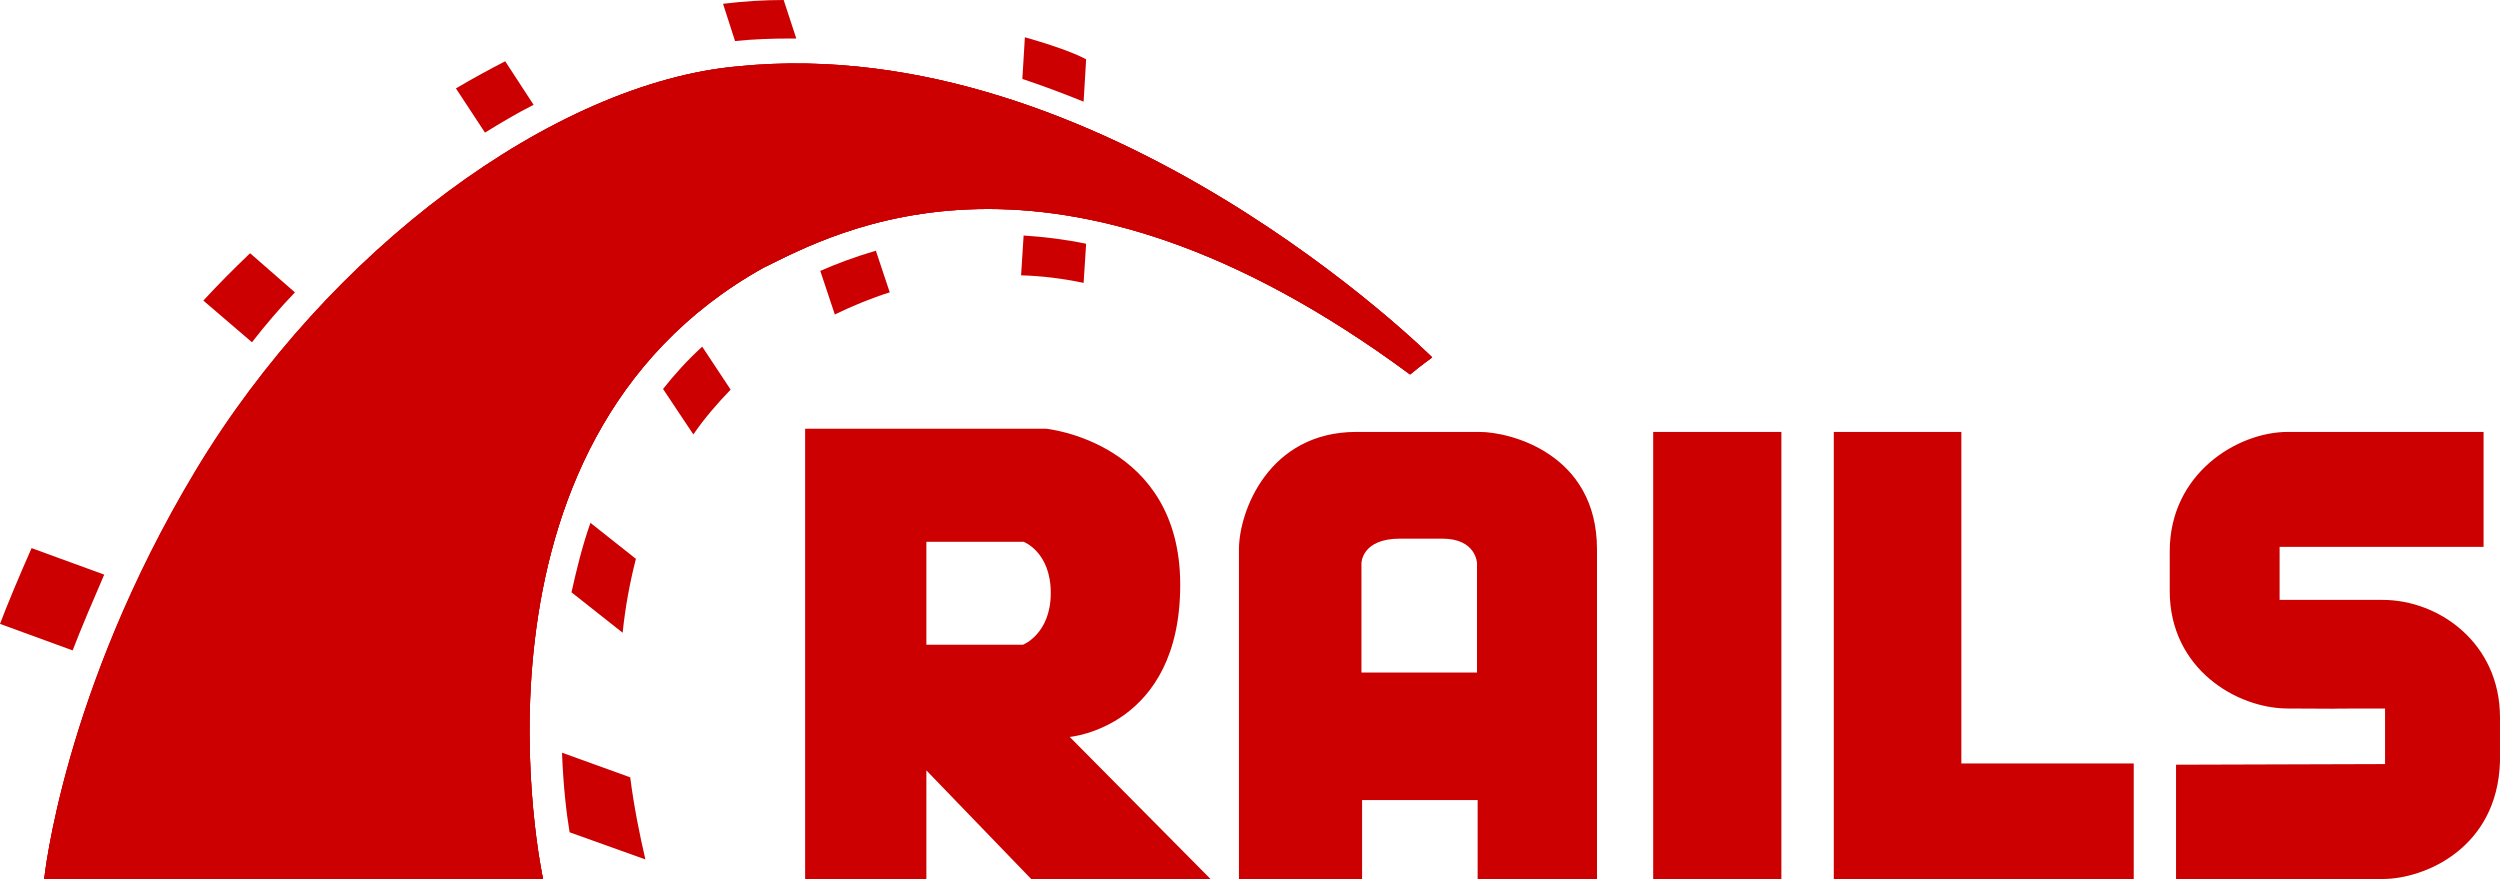
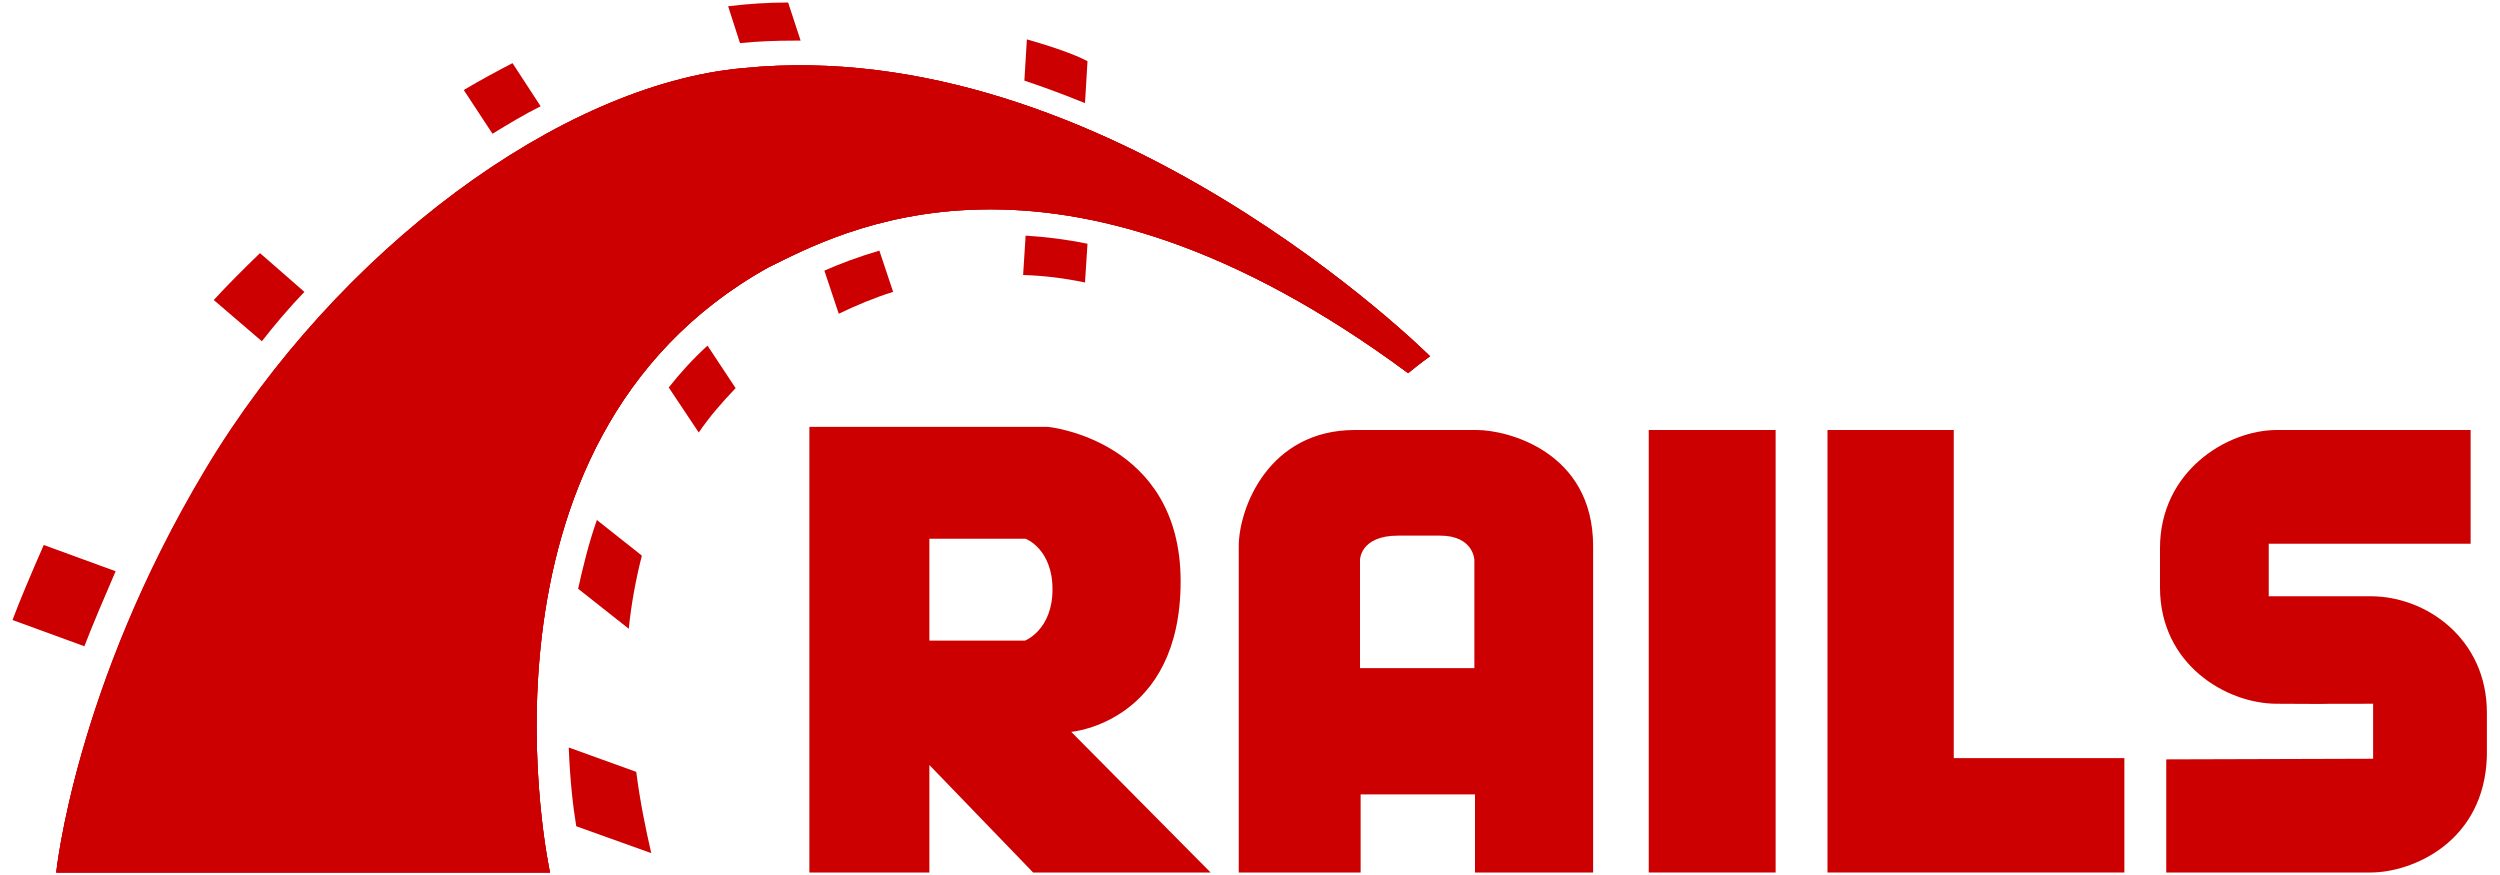
- <svg xmlns="http://www.w3.org/2000/svg" id="Layer_1" viewBox="0 0 395.9 139.2" width="2500" height="879">
-   <style>.st0{fill:#c00}</style>
-   <path class="st0" d="M344.6 121.1v18.1h32.7c6.7 0 18.2-4.9 18.6-18.6v-7c0-11.7-9.6-18.6-18.6-18.6H361v-8.4h32.3V68.4h-31c-8 0-18.7 6.6-18.7 18.9v6.3c0 12.3 10.6 18.6 18.7 18.6 22.5.1-5.4 0 15.4 0v8.8m-208.3-4.3s17.5-1.5 17.5-24.1-21.2-24.7-21.2-24.7h-38.2v71.3h19.2V122l16.6 17.2h28.4l-22.3-22.5zm-7.4-14.6h-15.3V85.8h15.4s4.3 1.6 4.3 8.1-4.4 8.2-4.4 8.2zm72.3-33.7h-19.5c-13.9 0-18.6 12.6-18.6 18.6v52.2h19.5v-12.5H234v12.5h18.9V87c0-15.2-13.8-18.6-18.6-18.6zm-.3 38.1h-18.4V89.2s0-3.9 6.1-3.9h6.7c5.4 0 5.5 3.9 5.5 3.9v17.3h.1zM261.8 68.4h20.3v70.8h-20.3zM310.6 120.9V68.4h-20.2v70.8h47.5v-18.3z" />
-   <path class="st0" d="M7 139.2h79s-15.1-68.9 34.9-96.8c10.9-5.3 45.6-25.1 102.4 16.9 1.8-1.5 3.5-2.7 3.5-2.7s-52-51.9-109.9-46.1C87.8 13.1 52 39.6 31 74.6S7 139.2 7 139.2z" />
-   <path class="st0" d="M7 139.2h79s-15.1-68.9 34.9-96.8c10.9-5.3 45.6-25.1 102.4 16.9 1.8-1.5 3.5-2.7 3.5-2.7s-52-51.9-109.9-46.1C87.8 13.1 52 39.6 31 74.6S7 139.2 7 139.2z" />
-   <path class="st0" d="M7 139.2h79s-15.1-68.9 34.9-96.8c10.9-5.3 45.6-25.1 102.4 16.9 1.8-1.5 3.5-2.7 3.5-2.7s-52-51.9-109.9-46.1c-29.2 2.6-65 29.1-86 64.1S7 139.2 7 139.2zM171.6 16.1l.4-6.7c-.9-.5-3.4-1.7-9.7-3.5l-.4 6.6c3.3 1.1 6.5 2.3 9.7 3.6z" />
-   <path class="st0" d="M162.1 37.3l-.4 6.3c3.3.1 6.6.5 9.9 1.2l.4-6.2c-3.4-.7-6.7-1.1-9.9-1.3zm-37-31.2h1l-2-6.1c-3.1 0-6.3.2-9.6.6l1.9 5.9c2.9-.3 5.8-.4 8.7-.4zm4.8 36.8l2.3 6.9c2.9-1.4 5.8-2.6 8.7-3.5l-2.2-6.6c-3.4 1-6.3 2.1-8.8 3.2zM84.5 16.6L80 9.7c-2.5 1.3-5.1 2.7-7.8 4.3l4.6 7c2.6-1.6 5.1-3.1 7.7-4.4zm20.5 45l4.8 7.2c1.7-2.5 3.7-4.8 5.9-7.1l-4.5-6.8c-2.3 2.1-4.4 4.4-6.2 6.7zM90.5 93.8l8.1 6.4c.4-3.9 1.1-7.8 2.1-11.7l-7.2-5.7c-1.3 3.7-2.2 7.4-3 11zM46.7 46.3l-7.1-6.2c-2.6 2.5-5.1 5-7.4 7.5l7.7 6.6c2.1-2.7 4.4-5.4 6.8-7.9zM16.5 91L5 86.8c-1.9 4.3-4 9.3-5 12l11.5 4.2c1.3-3.4 3.4-8.3 5-12zM89 119.2c.2 5.3.7 9.6 1.2 12.6l12 4.3c-.9-3.9-1.8-8.3-2.4-13L89 119.2z" />
+ <svg xmlns="http://www.w3.org/2000/svg" version="1.1" id="Layer_1" x="0px" y="0px" viewBox="0 0 400 140" enable-background="new 0 0 400 140" xml:space="preserve">
+   <style>.a{fill:#c00;}</style>
+   <g>
+     <path class="a" d="M346.6,121.5v18.1c0,0,23.4,0,32.7,0c6.7,0,18.2-4.9,18.6-18.6c0-0.6,0-6.5,0-7c0-11.7-9.6-18.6-18.6-18.6   c-4.2,0-16.3,0-16.3,0V87l32.3,0V68.8c0,0-22.2,0-31,0c-8,0-18.7,6.6-18.7,18.9c0,1.2,0,5.2,0,6.3c0,12.3,10.6,18.6,18.7,18.6   c22.5,0.1-5.4,0,15.4,0c0,8.8,0,8.8,0,8.8" />
+     <path class="a" d="M171.4,117.1c0,0,17.5-1.5,17.5-24.1s-21.2-24.7-21.2-24.7h-38.2v71.3h19.2v-17.2l16.6,17.2h28.4   L171.4,117.1z M164,102.5h-15.3V86.2h15.4c0,0,4.3,1.6,4.3,8.1S164,102.5,164,102.5z" />
+     <path class="a" d="M236.3,68.8c-4.9,0-5.6,0-19.5,0c-13.9,0-18.6,12.6-18.6,18.6c0,13,0,52.2,0,52.2h19.5v-12.5H236v12.5h18.9   c0,0,0-38.5,0-52.2C254.9,72.2,241.1,68.8,236.3,68.8z M236,106.9h-18.4V89.6c0,0,0-3.9,6.1-3.9c5.6,0,1,0,6.7,0   c5.4,0,5.5,3.9,5.5,3.9V106.9z" />
+     <rect x="263.8" y="68.8" class="a" width="20.3" height="70.8" />
+     <polygon class="a" points="312.6,121.3 312.6,68.8 292.4,68.8 292.4,121.3 292.4,139.6 312.6,139.6 339.9,139.6 339.9,121.3     " />
+     <path class="a" d="M9,139.6h79c0,0-15.1-68.9,34.9-96.8c10.9-5.3,45.6-25.1,102.4,16.9c1.8-1.5,3.5-2.7,3.5-2.7   S176.8,5.1,118.9,10.9C89.8,13.5,54,40,33,75S9,139.6,9,139.6z" />
+     <path class="a" d="M9,139.6h79c0,0-15.1-68.9,34.9-96.8c10.9-5.3,45.6-25.1,102.4,16.9c1.8-1.5,3.5-2.7,3.5-2.7   S176.8,5.1,118.9,10.9C89.8,13.5,54,40,33,75S9,139.6,9,139.6z" />
+     <path class="a" d="M9,139.6h79c0,0-15.1-68.9,34.9-96.8c10.9-5.3,45.6-25.1,102.4,16.9c1.8-1.5,3.5-2.7,3.5-2.7   S176.8,5.1,118.9,10.9C89.7,13.5,53.9,40,32.9,75S9,139.6,9,139.6z" />
+     <path class="a" d="M173.6,16.5l0.4-6.7c-0.9-0.5-3.4-1.7-9.7-3.5l-0.4,6.6C167.2,14,170.4,15.2,173.6,16.5z" />
+     <path class="a" d="M164.1,37.7l-0.4,6.3c3.3,0.1,6.6,0.5,9.9,1.2l0.4-6.2C170.6,38.3,167.3,37.9,164.1,37.7z" />
+     <path class="a" d="M127.1,6.5c0.3,0,0.7,0,1,0l-2-6.1c-3.1,0-6.3,0.2-9.6,0.6l1.9,5.9C121.3,6.6,124.2,6.5,127.1,6.5z" />
+     <path class="a" d="M131.9,43.3l2.3,6.9c2.9-1.4,5.8-2.6,8.7-3.5l-2.2-6.6C137.3,41.1,134.4,42.2,131.9,43.3z" />
+     <path class="a" d="M86.5,17L82,10.1c-2.5,1.3-5.1,2.7-7.8,4.3l4.6,7C81.4,19.8,83.9,18.3,86.5,17z" />
+     <path class="a" d="M107,62l4.8,7.2c1.7-2.5,3.7-4.8,5.9-7.1l-4.5-6.8C110.9,57.4,108.8,59.7,107,62z" />
+     <path class="a" d="M92.5,94.2l8.1,6.4c0.4-3.9,1.1-7.8,2.1-11.7l-7.2-5.7C94.2,86.9,93.3,90.6,92.5,94.2z" />
+     <path class="a" d="M48.7,46.7l-7.1-6.2c-2.6,2.5-5.1,5-7.4,7.5l7.7,6.6C44,51.9,46.3,49.2,48.7,46.7z" />
+     <path class="a" d="M18.5,91.4L7,87.2c-1.9,4.3-4,9.3-5,12l11.5,4.2C14.8,100,16.9,95.1,18.5,91.4z" />
+     <path class="a" d="M91,119.6c0.2,5.3,0.7,9.6,1.2,12.6l12,4.3c-0.9-3.9-1.8-8.3-2.4-13L91,119.6z" />
+   </g>
</svg>
